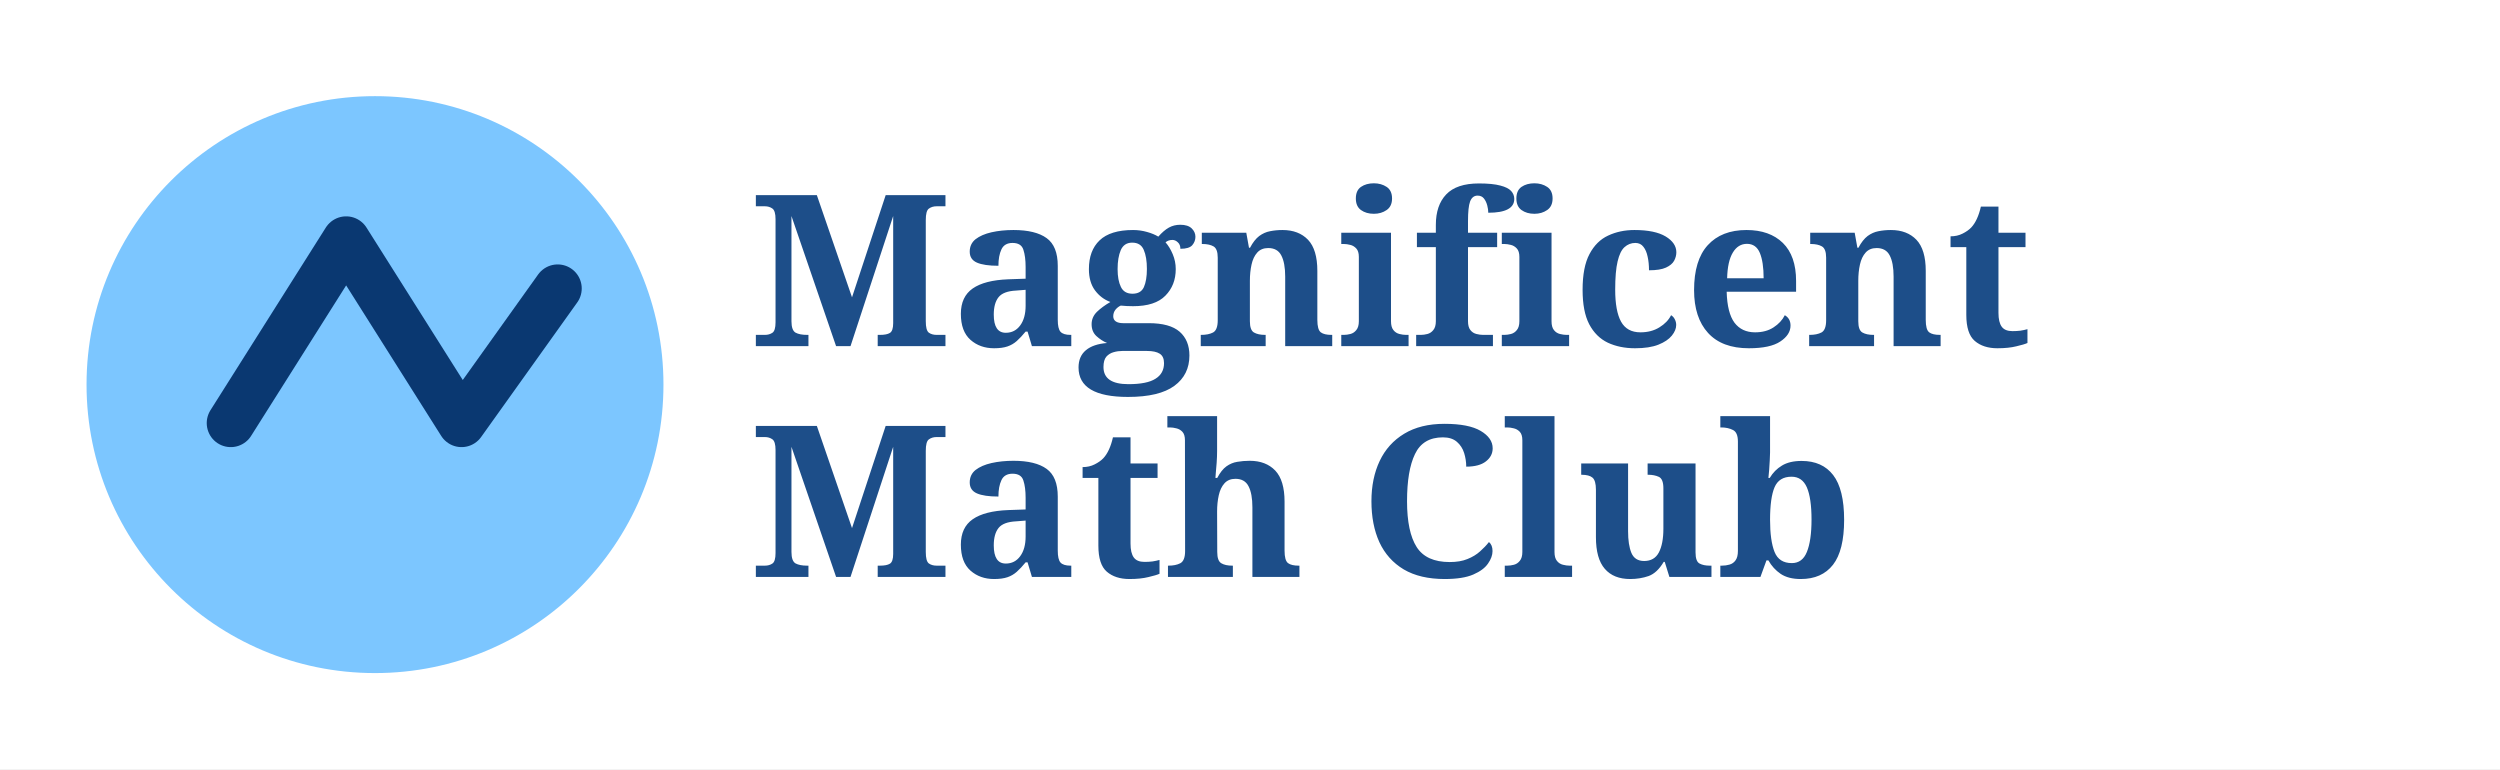
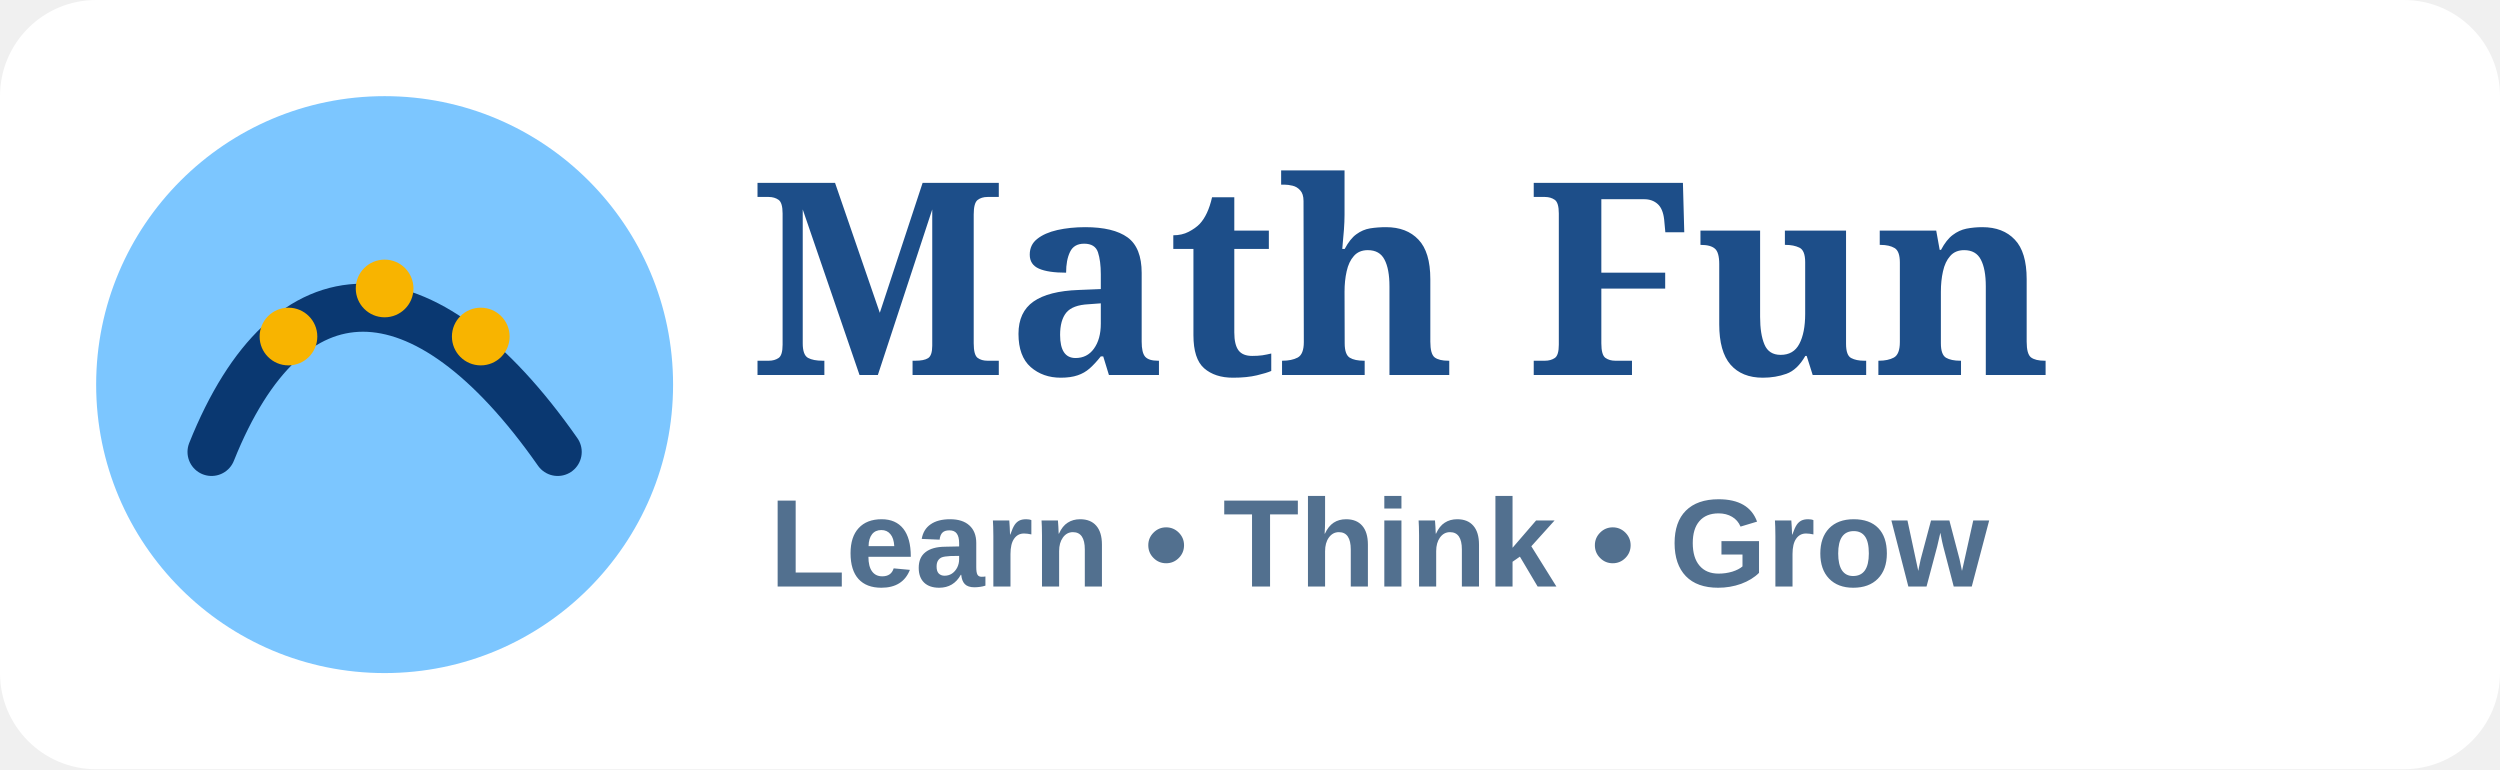
<svg xmlns="http://www.w3.org/2000/svg" width="260" height="80" viewBox="0 0 260 80">
-   <rect width="260" height="80" fill="white" />
-   <circle cx="39" cy="40" r="30" fill="#7cc6ff" />
-   <path d="M24 44 L36 25 L48 44 L58 30" fill="none" stroke="#0a3871" stroke-width="5" stroke-linecap="round" stroke-linejoin="round" />
-   <text x="78" y="36" font-family="Georgia, serif" font-size="22" font-weight="700" fill="#1d4e89">Magnificent</text>
-   <text x="78" y="60" font-family="Georgia, serif" font-size="22" font-weight="700" fill="#1d4e89">Math Club</text>
+   <rect width="260" height="80" rx="10" fill="white" />
+   <circle cx="40" cy="40" r="30" fill="#7cc6ff" />
+   <path d="M22 47 C30 27 44 27 58 47" fill="none" stroke="#0a3871" stroke-width="5" stroke-linecap="round" />
+   <circle cx="30" cy="35" r="3" fill="#f8b400" />
+   <circle cx="40" cy="30" r="3" fill="#f8b400" />
+   <circle cx="50" cy="35" r="3" fill="#f8b400" />
+   <text x="78" y="39" font-family="Georgia, serif" font-size="28" font-weight="700" fill="#1d4e89">Math Fun</text>
+   <text x="80" y="61" font-family="Arial, sans-serif" font-size="13" font-weight="700" fill="#52708f">Learn • Think • Grow</text>
</svg>
